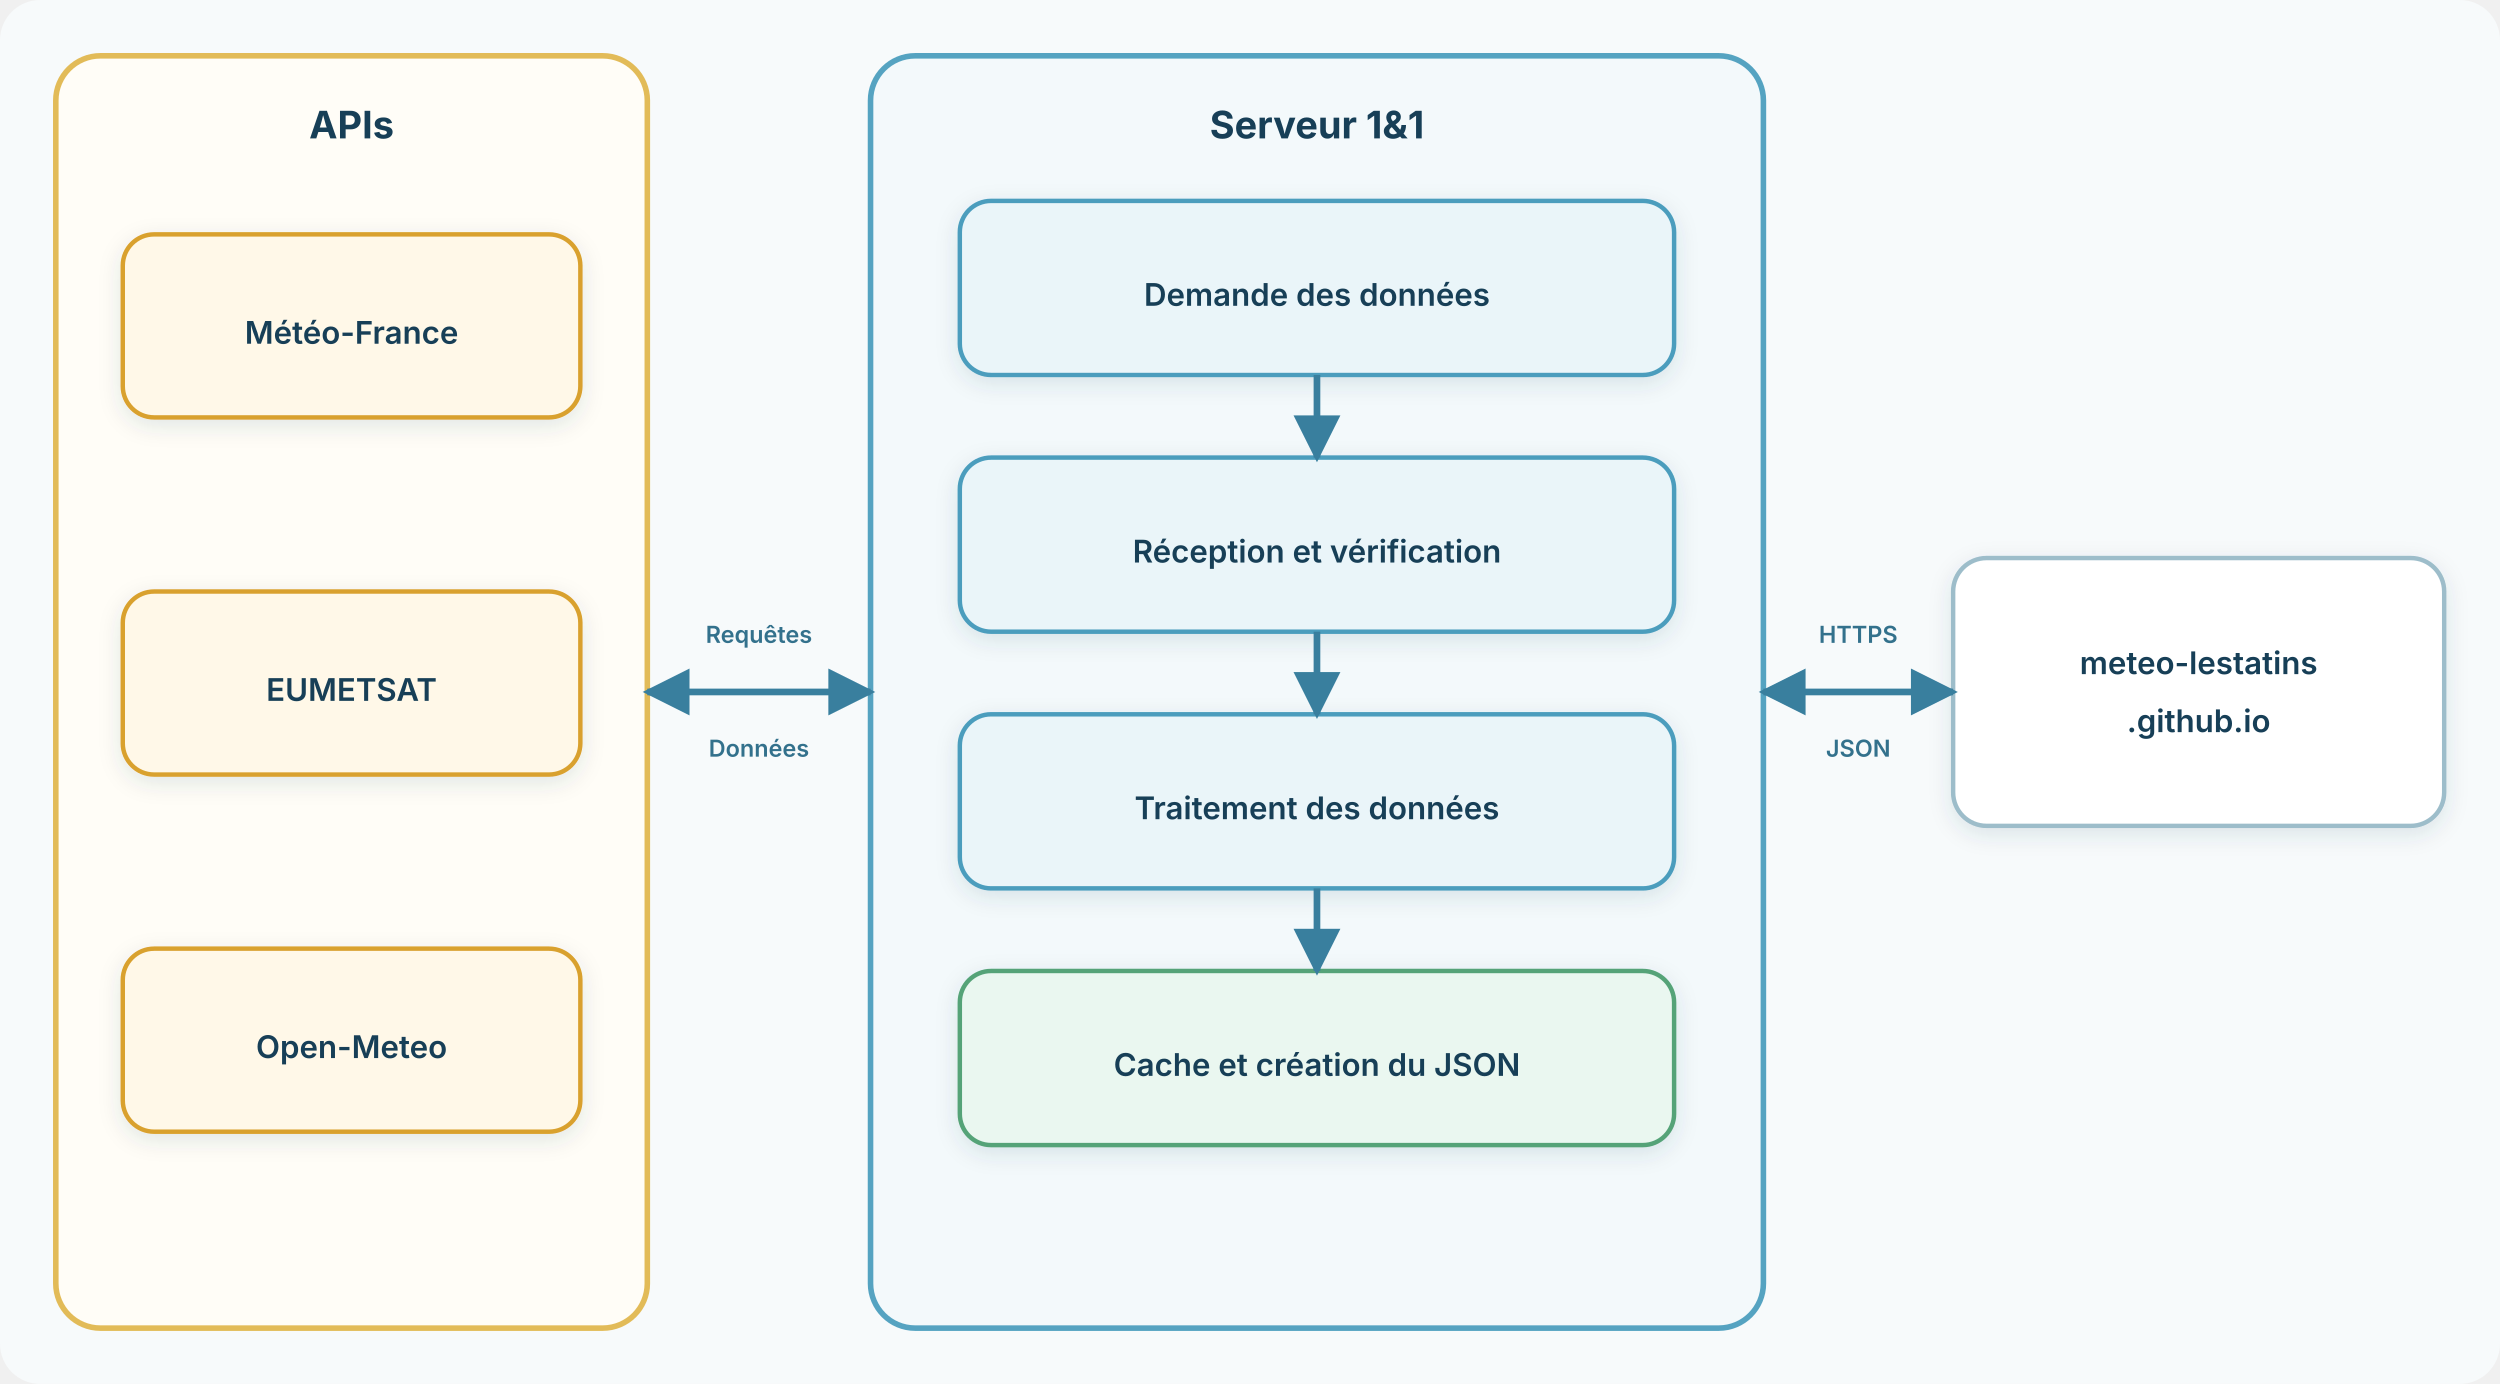
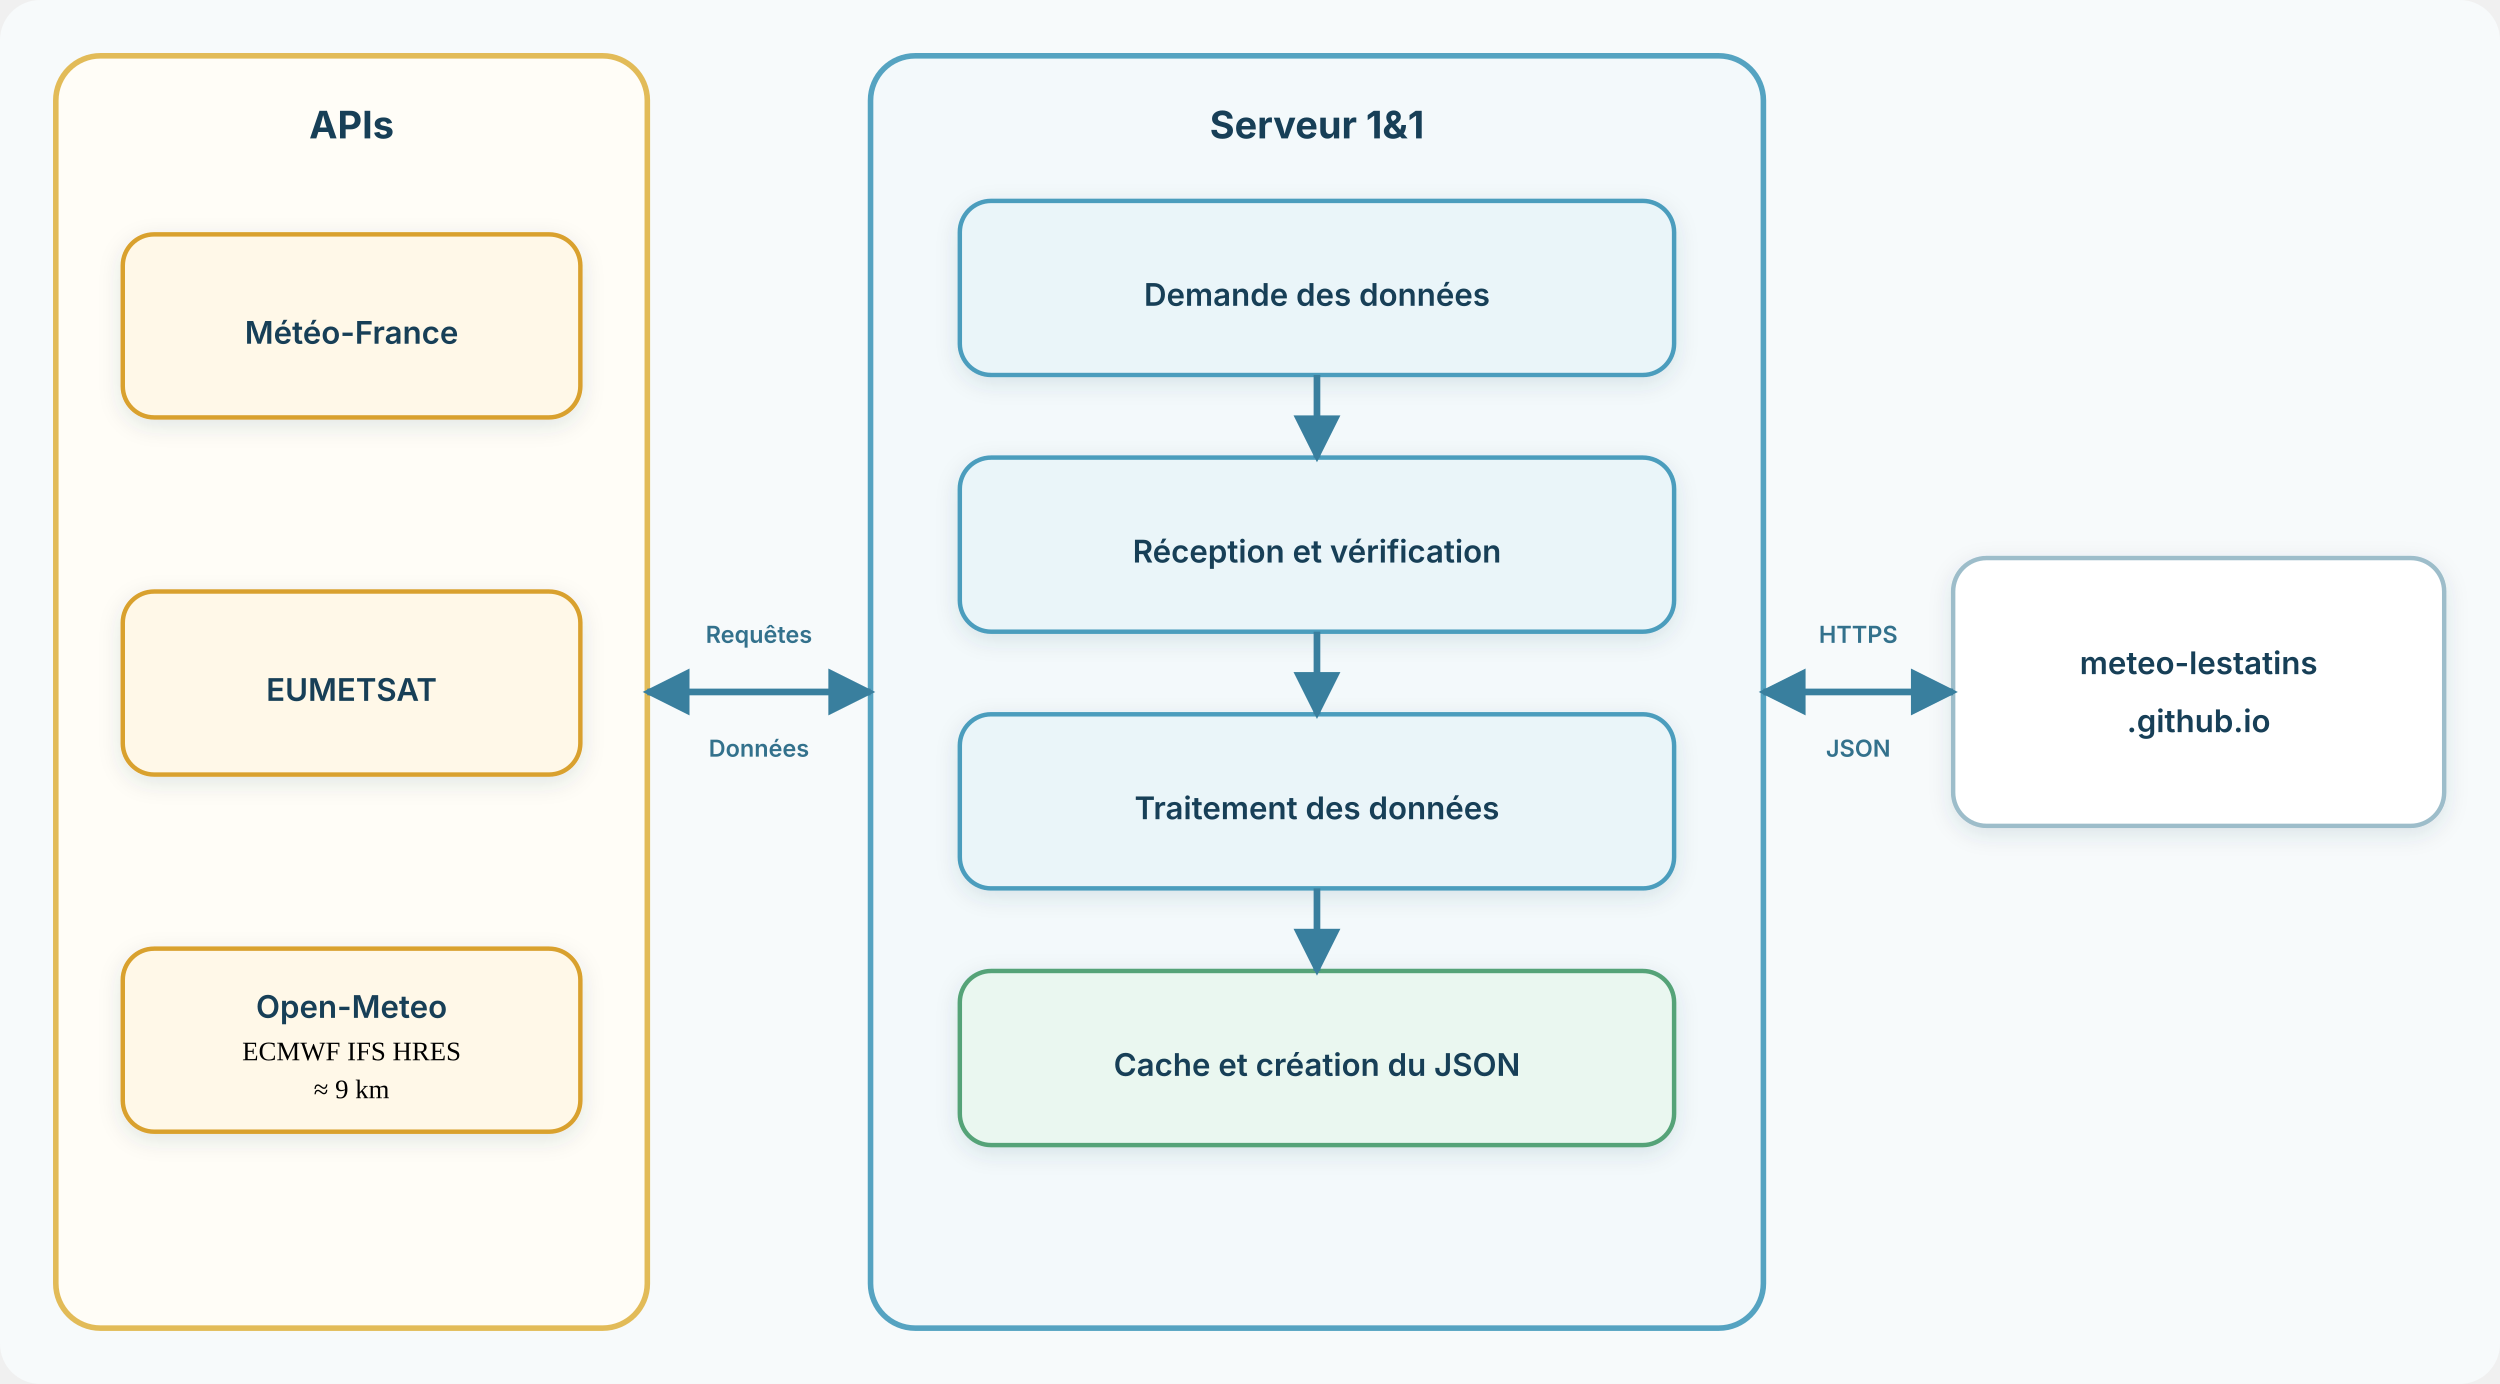
<svg xmlns="http://www.w3.org/2000/svg" viewBox="0 0 1120 620" role="img" aria-labelledby="title description">
  <defs>
    <marker id="arrow" viewBox="0 0 10 10" refX="9" refY="5" markerWidth="7" markerHeight="7" orient="auto-start-reverse">
      <path d="M0 0 10 5 0 10Z" fill="#397f9e" />
    </marker>
    <filter id="shadow" x="-15%" y="-20%" width="130%" height="140%">
      <feDropShadow dx="0" dy="3" stdDeviation="5" flood-color="#244e61" flood-opacity=".12" />
    </filter>
    <style>
      .frame{stroke-width:2.5}.api-frame{fill:#fffdf7;stroke:#e2bb58}.server-frame{fill:#f3f9fb;stroke:#55a3c1}
      .box{stroke-width:2;filter:url(#shadow)}.source{fill:#fff8e8;stroke:#d9a12f}.server{fill:#eaf5f9;stroke:#4b9dbd}.output{fill:#eaf7f0;stroke:#55a378}.site{fill:#fff;stroke:#9dbdca}
      .frame-title{fill:#173f57;font:700 17px Inter,system-ui,sans-serif}.node-title{fill:#173f57;font:600 14px Inter,system-ui,sans-serif}
      .arrow{fill:none;stroke:#397f9e;stroke-width:3;marker-end:url(#arrow)}.both{marker-start:url(#arrow)}
      .edge-label{fill:#33718c;font:600 10.5px Inter,system-ui,sans-serif}
    </style>
  </defs>
  <rect width="1120" height="620" rx="18" fill="#f7fafb" />
  <g aria-label="APIs">
    <rect class="frame api-frame" x="25" y="25" width="265" height="570" rx="20" />
    <text class="frame-title" x="157.5" y="62" text-anchor="middle">APIs</text>
    <g transform="translate(55 105)">
      <rect class="box source" width="205" height="82" rx="14" />
      <text class="node-title" x="102.5" y="49" text-anchor="middle">Météo-France</text>
    </g>
    <g transform="translate(55 265)">
      <rect class="box source" width="205" height="82" rx="14" />
      <text class="node-title" x="102.5" y="49" text-anchor="middle">EUMETSAT</text>
    </g>
    <g transform="translate(55 425)">
      <rect class="box source" width="205" height="82" rx="14" />
-       <text class="node-title" x="102.5" y="49" text-anchor="middle">Open-Meteo</text>
+       <text class="node-title" x="102.5" y="31" text-anchor="middle">Open-Meteo</text>
+       <text class="node-label" x="102.5" y="50" text-anchor="middle">ECMWF IFS HRES</text>
+       <text class="node-label" x="102.5" y="67" text-anchor="middle">≈ 9 km</text>
    </g>
  </g>
  <g aria-label="Serveur 1&amp;1">
    <rect class="frame server-frame" x="390" y="25" width="400" height="570" rx="20" />
    <text class="frame-title" x="590" y="62" text-anchor="middle">Serveur 1&amp;1</text>
    <g transform="translate(430 90)">
      <rect class="box server" width="320" height="78" rx="14" />
      <text class="node-title" x="160" y="47" text-anchor="middle">Demande des données</text>
    </g>
    <g transform="translate(430 205)">
      <rect class="box server" width="320" height="78" rx="14" />
      <text class="node-title" x="160" y="47" text-anchor="middle">Réception et vérification</text>
    </g>
    <g transform="translate(430 320)">
      <rect class="box server" width="320" height="78" rx="14" />
      <text class="node-title" x="160" y="47" text-anchor="middle">Traitement des données</text>
    </g>
    <g transform="translate(430 435)">
      <rect class="box output" width="320" height="78" rx="14" />
      <text class="node-title" x="160" y="47" text-anchor="middle">Cache et création du JSON</text>
    </g>
    <path class="arrow" d="M590 168V205" />
    <path class="arrow" d="M590 283V320" />
    <path class="arrow" d="M590 398V435" />
  </g>
  <g transform="translate(875 250)">
    <rect class="box site" width="220" height="120" rx="15" />
    <text class="node-title" x="110" y="52" text-anchor="middle">meteo-lestatins</text>
    <text class="node-title" x="110" y="78" text-anchor="middle">.github.io</text>
  </g>
  <path class="arrow both" d="M290 310H390" />
  <text class="edge-label" x="340" y="288" text-anchor="middle">Requêtes</text>
  <text class="edge-label" x="340" y="339" text-anchor="middle">Données</text>
  <path class="arrow both" d="M790 310H875" />
  <text class="edge-label" x="832.5" y="288" text-anchor="middle">HTTPS</text>
  <text class="edge-label" x="832.5" y="339" text-anchor="middle">JSON</text>
</svg>
